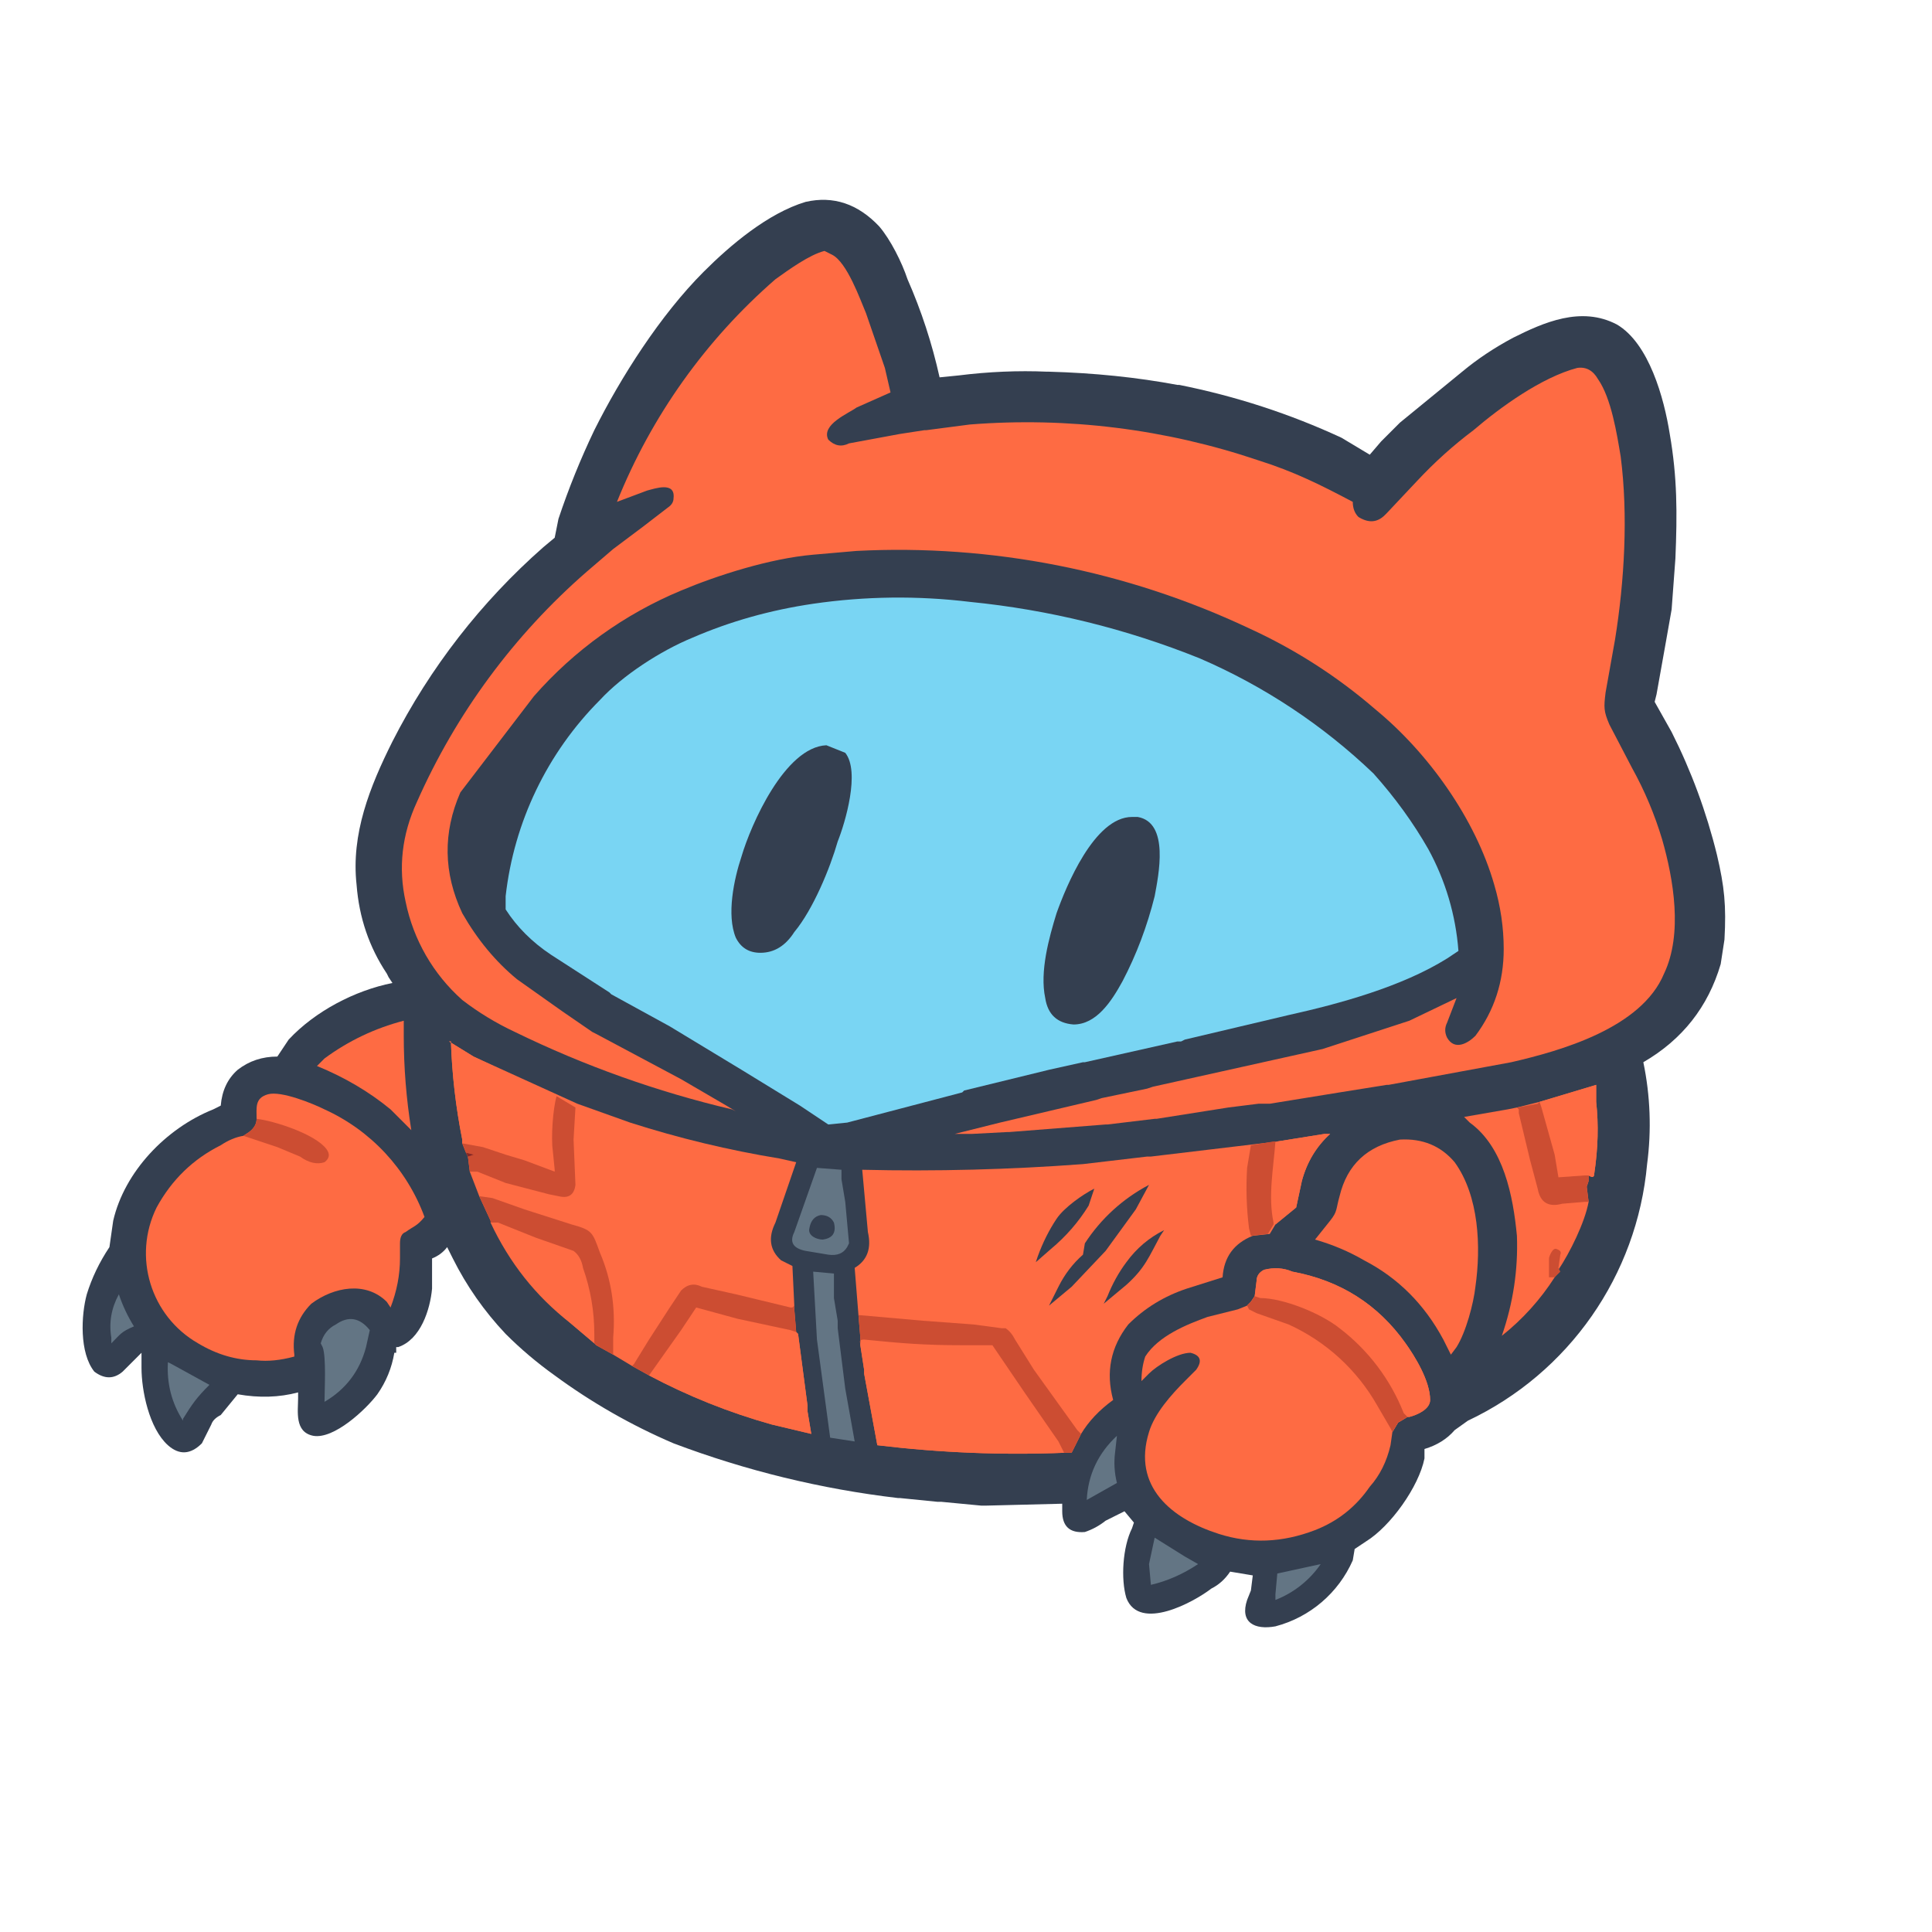
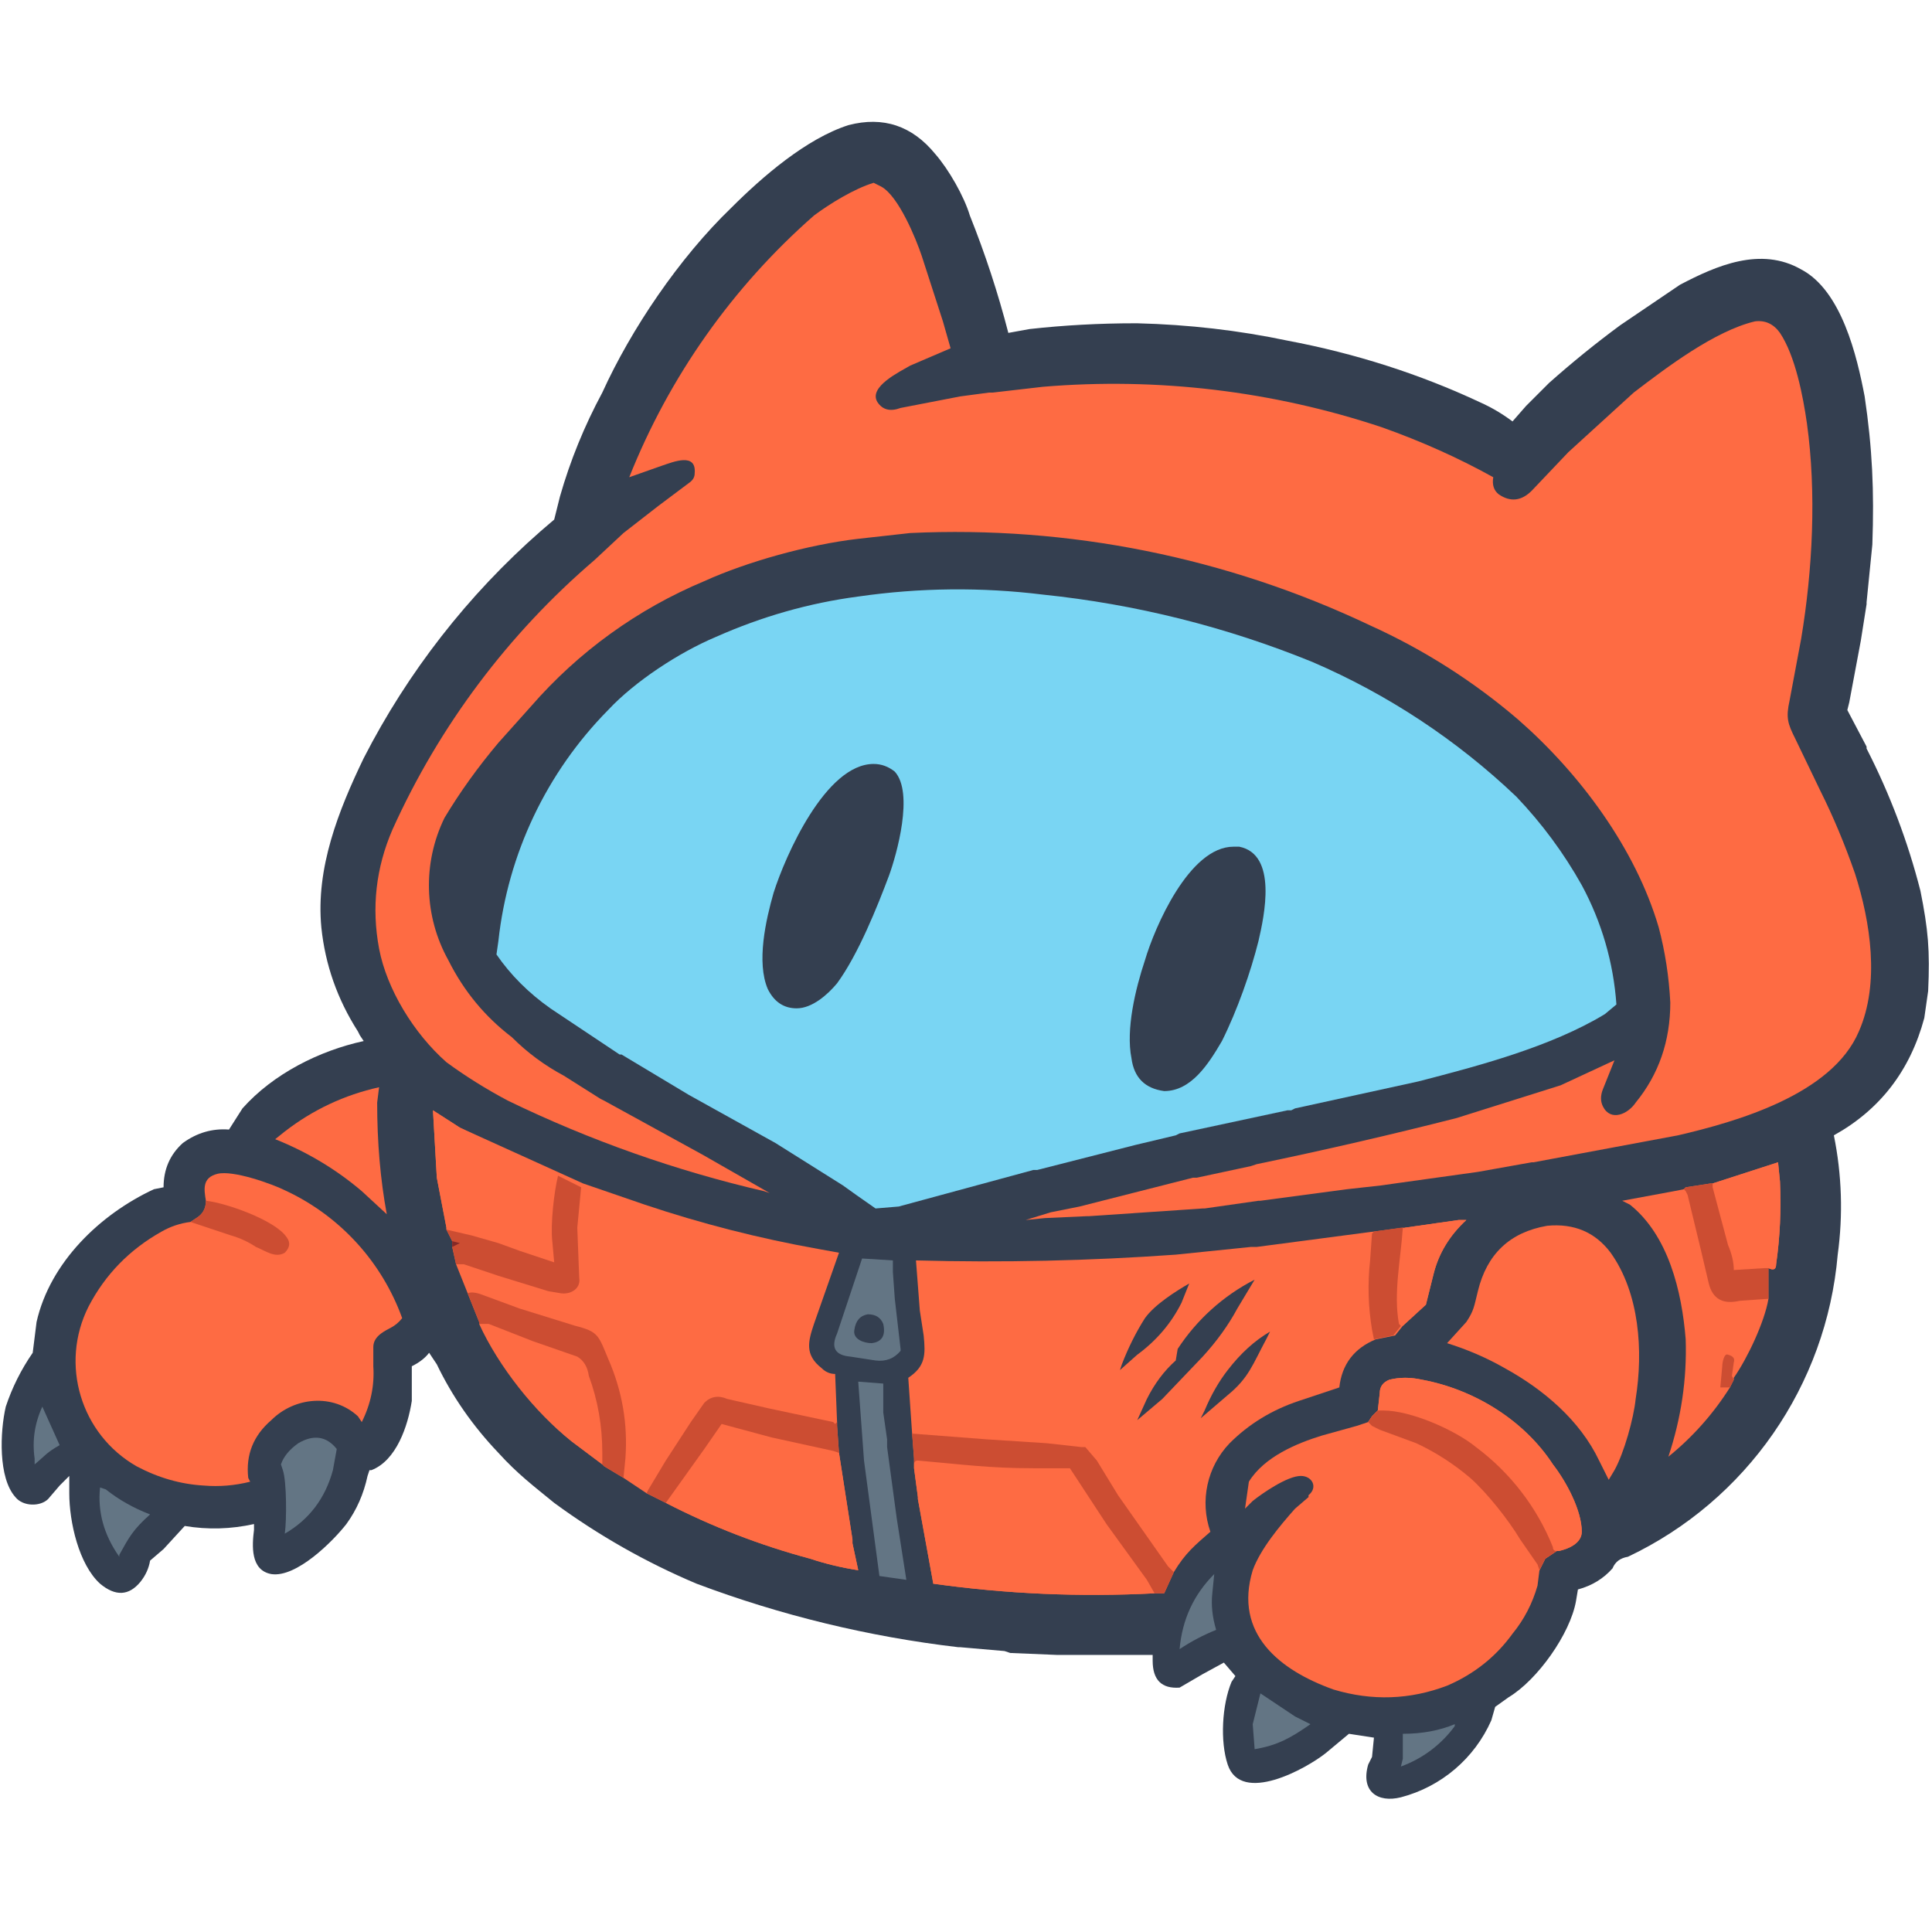
- <svg xmlns="http://www.w3.org/2000/svg" width="1024" height="1024" viewBox="0 0 1024 1024">
-   <clipPath id="cl_7">
+ <svg xmlns="http://www.w3.org/2000/svg" width="1024" height="1024" viewBox="8 14 1004 1004">
+   <clipPath id="cl_3">
    <path d="M0 0h1024v1024H0z" />
  </clipPath>
-   <g clip-path="url(#cl_7)">
-     <clipPath id="cl_8">
-       <path d="M-3 19h1031v985H-3z" />
+   <g clip-path="url(#cl_3)">
+     <clipPath id="cl_4">
+       <path d="M0 68h1024v888H0z" />
    </clipPath>
-     <g clip-path="url(#cl_8)">
-       <path fill="#343f50" d="m294 285 2-10q8-24 19-47c14-28 35-61 58-84 14-14 34-31 54-37q22-5 39 13c6 7 12 19 15 28q11 25 17 52l10-1q24-3 47-2h1q36 1 68 7h1q45 9 86 28l15 9 6-7 10-10 33-27q12-10 27-18c16-8 36-17 55-7 17 10 25 39 28 58 4 23 4 42 3 66l-2 27-3 17-5 28-1 4 9 16a307 307 0 0 1 24 65c4 17 5 27 4 45l-2 13q-10 34-41 52a161 161 0 0 1 2 54 167 167 0 0 1-95 136l-7 5q-6 7-16 10v5c-3 15-18 36-31 44l-6 4-1 6a62 62 0 0 1-41 35c-11 2-19-2-15-14l2-5 1-8-12-2q-4 6-10 9c-9 7-38 23-45 5-3-10-2-27 3-37l1-3-5-6-10 5q-5 4-11 6-12 1-12-11v-4l-40 1h-3l-21-2h-2l-20-2h-1a502 502 0 0 1-119-29 316 316 0 0 1-63-36q-14-10-26-22-17-18-28-40l-3-6q-3 4-8 6v16c-1 11-6 27-18 31h-1v3h-1q-2 12-9 22c-6 8-23 24-34 22-10-2-8-13-8-20v-3q-15 4-32 1l-9 11q-4 2-5 5l-5 10q-9 9-18 1c-10-9-14-29-14-41v-8l-4 4-6 6q-7 6-15 0c-8-10-7-30-4-41q4-13 12-25l2-14c6-26 28-49 53-59l4-2q1-12 9-19 9-7 21-7l6-9c14-15 35-26 55-30l-2-3-1-2q-14-21-16-47c-3-27 7-52 19-76a347 347 0 0 1 80-103z" />
-       <path fill="#79d5f3" d="M268 482v-7a175 175 0 0 1 50-104c12-13 32-26 49-33q30-13 64-18a314 314 0 0 1 83-1 443 443 0 0 1 122 30 312 312 0 0 1 92 61q17 19 29 40a133 133 0 0 1 16 54l-6 4c-24 15-57 24-84 30l-55 13-2 1h-2l-49 11h-1l-18 4-45 11-1 1-61 16-10 1-9-6-6-4-31-19-38-23-31-17-1-1-31-20q-15-10-24-24" />
-       <path fill="#343f50" d="M600 433h3c17 3 11 31 9 42q-6 24-17 45c-6 11-14 23-26 23q-13-1-15-14c-3-14 2-32 6-45 5-14 20-51 40-51m-162-38 10 4c8 10 0 37-4 47-4 14-13 36-23 48q-7 11-18 11-9 0-13-8c-5-12-1-31 3-43 5-17 23-58 45-59" />
-       <path fill="#fe6b43" d="m437 133 4 2c8 4 15 24 18 31l10 29 3 13-18 8c-4 3-19 9-15 17q5 5 11 2l27-5 13-2h1l23-3a383 383 0 0 1 153 19c19 6 33 13 50 22q0 5 3 8 8 5 14-1l1-1 16-17q14-15 30-27c14-12 36-28 55-33q7-1 11 6c7 10 10 29 12 41 4 31 2 66-3 97l-5 28c-1 8-1 10 2 17l12 23q10 18 16 38c6 21 11 50 1 71-12 29-55 41-81 47l-65 12h-1l-25 4-37 6h-6l-16 2-38 6h-1l-25 3h-1l-51 4h-1l-19 1h-9l12-3 12-3 51-12 3-1 24-5 3-1 90-20 46-15 25-12-5 13q-2 4 0 8c4 7 11 3 15-1q15-20 15-46 0-17-5-34c-10-35-35-70-63-93a280 280 0 0 0-67-43 436 436 0 0 0-208-41l-23 2c-23 2-51 11-70 19a212 212 0 0 0-78 56l-39 51q-14 32 1 64 12 21 29 35l24 17 16 11 2 1 45 24 24 14 5 3-2-1a549 549 0 0 1-115-41q-15-7-28-17a95 95 0 0 1-30-52q-6-27 6-53a349 349 0 0 1 90-122l14-12 16-12 13-10q3-2 3-5c1-9-10-5-14-4l-16 6a309 309 0 0 1 84-118c7-5 18-13 26-15m240 472 25-4h3q-11 10-15 25l-3 14-11 9-3 5-9 1q-15 6-16 22l-19 6q-18 6-31 19-14 18-8 40-11 8-17 18l-5 10h-4q-49 2-99-4l-7-38v-2l-2-13v-4l-1-12-2-25q10-6 7-19l-1-11-2-22a1193 1193 0 0 0 117-3l34-4h2z" />
-       <path fill="#fe6b43" d="M456 712q0-2 2-2c20 2 32 3 52 3h16l17 25 18 26 3 6q-49 2-99-4l-7-38v-2l-2-13z" />
-       <path fill="#cc4d32" d="m455 697 34 3 27 2 15 2h2q3 2 5 6l10 16 23 32 2 2-5 10h-4l-3-6-18-26-17-25h-16c-20 0-32-1-52-3q-3 0-2 2v-3z" />
-       <path fill="#fe6b43" d="m677 605 25-4h3q-11 10-15 25l-3 14-11 9v-1c-3-14 0-29 1-43" />
-       <path fill="#cc4d32" d="m663 607 12-2h1c-1 14-4 29-1 43v1l-3 5-9 1-1-4q-2-16-1-32z" />
-       <path fill="#343f50" d="m574 665 1-6a91 91 0 0 1 34-31l-7 13-16 22-18 19-12 10 5-10q5-10 13-17m-25 4 1-3q4-11 10-20c4-6 14-13 20-16l-3 9q-8 13-20 23zm36 22 2-4q4-10 10-18 8-11 20-17l-2 3c-6 11-8 17-18 26z" />
-       <path fill="#fe6b43" d="m238 552 13 8 55 25 28 10a550 550 0 0 0 79 19l9 2-11 32q-6 12 3 20l6 3 1 21v2l1 12 1 1 5 38v3l2 12-21-5a326 326 0 0 1-65-26l-9-5-10-6-9-5-1-1-13-11a158 158 0 0 1-42-54l-6-13-5-13-1-8-1-2-2-5v-2a319 319 0 0 1-6-52" />
-       <path fill="#fe6b43" d="m369 693 22 6 28 6 3 1 1 1 5 38v3l2 12-21-5a326 326 0 0 1-65-26l2-3 15-21zM238 552l13 8 44 21c-2 7-3 22-2 29l1 10v1l-16-6-10-3-12-4-11-2v-2a319 319 0 0 1-6-52m21 96h4l20 8 20 7q4 3 5 9a113 113 0 0 1 6 40l-13-11q-27-21-42-53" />
-       <path fill="#cc4d32" d="m254 634 7 1 17 6 25 8c11 3 11 4 15 15q9 21 7 45v9l-9-5-1-1v-5q0-18-6-35-1-6-5-9l-20-7-20-8h-4v-1zm81 90 1-1 8-13 11-17 6-9q5-5 11-2l18 4 29 7h1l1-1v2l1 12-3-1-28-6-22-6-8 12-17 24zm-40-143 10 6-1 17 1 24q-1 8-9 6l-5-1-23-6-15-6h-4l-1-8-1-2-2-5 11 2 12 4 10 3 16 6v-1l-1-10c-1-7 0-22 2-29" />
-       <path fill="#852927" d="m247 611 4 1-3 1z" />
-       <path fill="#fe6b43" d="m665 687 1-8q0-4 4-6 8-2 15 1 38 7 60 38c5 7 13 20 13 30 0 5-7 8-11 9h-1l-5 3-3 5-1 7q-3 13-11 22-11 16-29 23-26 10-51 2c-25-8-46-25-37-54 3-10 12-20 19-27l6-6q5-7-3-9c-7 0-18 7-22 11l-4 4q0-7 2-13c7-11 22-17 33-21l16-4 5-2 2-2z" />
-       <path fill="#fe6b43" d="m665 687 1-8q0-4 4-6 8-2 15 1 38 7 60 38c5 7 13 20 13 30 0 5-7 8-11 9h-1l-5 3-3 5-1-2-7-12a103 103 0 0 0-47-43l-17-6-4-2-1-2 2-2z" />
-       <path fill="#cc4d32" d="m661 692 2-2 2-3 3 1c12 0 32 8 42 16a105 105 0 0 1 34 45l2 2-5 3-3 5-1-2-7-12a103 103 0 0 0-47-43l-17-6-4-2z" />
-       <path fill="#fe6b43" d="M136 593c0-6-1-11 6-13s24 5 30 8a101 101 0 0 1 53 57c-4 5-6 5-10 8q-3 1-3 6v8q0 13-5 26l-2-3c-11-11-28-8-40 1q-11 11-9 27v1q-11 3-20 2-16 0-31-9a55 55 0 0 1-22-72q12-22 34-33 6-4 12-5l3-2q4-3 4-7" />
-       <path fill="#cc4d32" d="M136 593c9 1 31 8 37 16q3 4-1 7-6 2-13-3l-12-5-15-5-3-1 3-2q4-3 4-7" />
-       <path fill="#fe6b43" d="m697 657 8-10c4-5 3-6 5-13q6-25 32-30 18-1 29 12c13 18 14 45 11 66-1 9-5 24-10 32l-3 4-4-8q-15-28-42-42-12-7-26-11m119-73 30-9v9q2 18-1 38 0 3-3 1v3l-1 3 1 8c-2 11-10 27-16 36v1l-2 3a127 127 0 0 1-28 31q9-26 8-53c-2-21-7-47-25-60l-3-3 23-4 5-1z" />
-       <path fill="#fe6b43" d="m816 584 30-9v9q2 18-1 38 0 3-3 1h-2l-14 1-2-12-7-25z" />
-       <path fill="#cc4d32" d="m804 587 11-2 1-1 1 3 7 25 2 12 14-1h2v3l-1 3 1 8h-2l-12 1q-11 3-13-8l-4-15-6-25v-2zm20 90h-3v-10c0-1 2-6 4-5q3 1 2 3l-1 7 1 2z" />
-       <path fill="#fe6b43" d="m168 565 4-4q19-14 42-20v8q0 25 4 50l-11-11q-17-14-39-23" />
-       <path fill="#637584" d="m433 619 13 1v5l2 12 2 22-1 2q-3 5-10 4l-12-2q-10-2-6-10z" />
-       <path fill="#343f50" d="M435 644q5 0 7 4 2 8-6 9c-3 0-8-2-7-6q1-6 6-7" />
-       <path fill="#637584" d="m431 674 11 1v13l2 12v4l4 32 5 28-13-2-7-52zm-261 38q2-7 8-10 10-7 18 3l-2 9q-5 19-22 29c0-6 1-24-1-29zm442 103 16 10 7 4q-12 8-25 11l-1-11zM89 722l2 1 20 11c-7 7-9 10-14 18v1q-9-14-8-31m487 73q1-20 16-34l-1 9q-1 8 1 16zm101 39 23-5a52 52 0 0 1-24 19v-3zM63 686q3 9 8 17c-7 3-7 4-12 9v-3q-2-12 4-23" />
+     <g clip-path="url(#cl_4)">
+       <path fill="#343f50" d="m296 284 3-12q8-28 22-54c15-33 40-70 67-96 16-16 39-36 61-43q27-7 45 15c7 8 15 22 18 32q12 30 20 61l11-2q27-3 55-3h1q40 1 78 9 53 10 100 32 9 4 17 10l7-8 12-12q18-16 37-30l31-21c19-10 42-20 63-8 21 11 29 45 33 66 4 27 5 49 4 77l-3 30v1l-3 19-6 32-1 4 10 19v1a354 354 0 0 1 28 74c4 20 5 31 4 52l-2 14q-11 41-47 61a185 185 0 0 1 2 62 192 192 0 0 1-109 157q-6 1-8 6-7 8-18 11l-1 6c-3 17-20 41-35 50l-7 5-2 7a71 71 0 0 1-47 40c-12 3-21-3-17-17l2-4 1-10-13-2-12 10c-10 8-44 27-51 6-4-12-3-31 2-43l2-3-6-7-11 6-12 7q-14 1-14-14v-3h-50l-24-1-3-1-23-2h-1a577 577 0 0 1-136-33 364 364 0 0 1-74-42c-11-9-19-15-29-26q-20-21-32-46l-4-6q-3 4-9 7v18c-2 13-8 31-21 36h-1l-1 3q-3 14-11 25c-7 9-26 28-39 26-11-2-10-15-9-23v-3q-18 4-36 1l-11 12-7 6q-1 6-5 11-9 11-21 1c-11-10-16-32-16-47v-9l-5 5-6 7c-4 4-13 4-17-1-9-10-8-34-5-47q5-15 14-28l2-16c7-31 33-56 61-69l5-1q0-14 10-23 11-8 24-7l7-11c16-18 40-30 63-35l-2-3-1-2q-16-25-19-54c-3-31 9-61 22-88a399 399 0 0 1 92-118z" />
+       <path fill="#79d5f3" d="m266 510 1-7a202 202 0 0 1 57-120c14-15 37-30 56-38q36-16 74-21a361 361 0 0 1 96-1 510 510 0 0 1 140 35 360 360 0 0 1 106 70q20 21 34 46a153 153 0 0 1 18 62l-6 5c-28 17-66 27-97 35l-64 14-2 1h-2l-56 12-2 1-21 5-51 13h-2l-70 19-12 1-10-7-7-5-35-22-45-25-35-21h-1l-36-24q-17-12-28-28" />
+       <path fill="#343f50" d="M649 454h3c20 4 13 36 10 49-4 16-11 36-19 52-7 12-16 26-30 26q-15-2-17-17c-3-15 2-36 7-51 5-17 23-59 46-59m-187-43q6 0 11 4c10 11 1 43-3 54-6 16-16 41-27 56-5 6-13 13-21 13q-10 0-15-10c-6-14-1-36 3-50 6-19 27-67 52-67" />
+       <path fill="#fe6b43" d="m462 109 4 2c9 5 18 27 21 36l11 34 4 14-21 9c-5 3-22 11-17 19q4 6 12 3l31-6 15-2h2l26-3a441 441 0 0 1 176 21q31 11 58 26-1 6 3 9 9 6 17-2l19-20 34-31c17-13 42-32 63-37q8-1 13 6c8 12 12 33 14 47 5 36 3 76-3 112l-6 32c-2 9-1 12 3 20l13 27q10 20 18 43c8 25 13 57 2 82-14 33-64 47-94 54l-75 14h-1l-28 5-43 6-7 1-18 2-45 6h-1l-28 4h-1l-59 4h-1l-22 1-10 1 13-4 15-3 59-15h2l28-6 3-1q53-11 104-24l54-17 28-13-6 15q-2 5 0 9c4 8 13 4 17-2q18-22 18-52-1-20-6-39c-12-41-41-80-73-108a322 322 0 0 0-77-49 502 502 0 0 0-239-48l-27 3c-26 3-58 12-80 22a244 244 0 0 0-90 65l-17 19q-16 19-28 39a80 80 0 0 0 2 74q12 24 33 40 12 12 27 20l19 12 2 1 51 28 28 16 7 4-3-1a632 632 0 0 1-133-47q-17-9-32-20c-17-15-31-38-35-59q-6-32 7-62a402 402 0 0 1 105-140l15-14 18-14 16-12q3-2 3-5c1-11-11-6-17-4l-17 6a356 356 0 0 1 96-136c8-6 21-14 31-17m276 543 28-4h4q-13 12-17 28l-4 16-12 11-4 5-10 2q-17 7-19 25l-21 7q-21 7-36 22a45 45 0 0 0-10 46c-8 7-13 11-19 21l-5 11h-5q-58 3-115-5l-8-44v-1l-2-15v-5l-1-13-2-29c9-6 9-12 8-22l-2-13-2-26a1374 1374 0 0 0 135-3l39-4h3l76-10z" />
+       <path fill="#fe6b43" d="M483 775q0-2 2-2c23 2 37 4 60 4h19l19 29 21 29 4 7q-58 3-115-5l-8-44v-1l-2-15z" />
+       <path fill="#cc4d32" d="m482 759 39 3 31 2 18 2h2l6 7 11 18 26 37 3 3-5 11h-5l-4-7-21-29-19-29h-19c-23 0-37-2-60-4q-2 0-2 2v-3z" />
+       <path fill="#fe6b43" d="m738 652 28-4h4q-13 12-17 28l-4 16-12 11-1-1c-3-16 1-34 2-50" />
+       <path fill="#cc4d32" d="m722 654 14-2h1c-1 16-5 34-2 50l1 1-4 5-10 2-1-5q-3-18-1-36l1-14z" />
+       <path fill="#343f50" d="m619 721 1-6a105 105 0 0 1 40-36l-9 15q-7 13-18 25l-21 22-13 11 5-11q6-12 15-20m-29 5 1-3q5-13 12-24c5-7 16-14 23-18l-4 10q-8 16-23 27zm42 25 2-4q5-12 12-21 10-13 22-20l-2 4c-7 13-9 20-20 29z" />
+       <path fill="#fe6b43" d="m233 591 14 9 64 29 32 11a633 633 0 0 0 90 23l11 2-13 37c-3 9-5 16 4 23q3 3 7 3l1 25v2l1 14 7 45v2l3 14q-13-2-25-6a375 375 0 0 1-75-29l-10-5-12-8-10-6-1-1-16-12a181 181 0 0 1-48-62l-6-15-6-15-2-9v-3l-3-6v-1l-5-26z" />
+       <path fill="#fe6b43" d="m383 754 26 7 32 7 3 1 7 45v2l3 14q-13-2-25-6a375 375 0 0 1-75-29l3-3 17-25zM233 591l14 9 51 25c-2 8-4 25-3 34l1 11-18-6-11-4-14-4-13-3v-1l-5-26zm24 111h5l23 9 23 8q5 3 6 10a130 130 0 0 1 7 46l-16-12c-19-15-38-39-48-61" />
+       <path fill="#cc4d32" d="M251 686q3-1 8 1l19 7 29 9c12 3 12 5 17 17q11 25 9 52l-1 10-10-6-1-1v-6q0-21-7-40-1-7-6-10l-23-8-23-9h-5v-1zm93 104 1-2 9-15 13-20 7-10q5-5 12-2l22 5 33 7 1 1 1-1v2l1 14-3-1-32-7-26-7-9 13-20 28zm-46-165 12 6-2 21 1 26c1 6-5 9-10 8l-6-1-26-8-18-6h-4l-2-9v-3l-3-6 13 3 14 4 11 4 18 6-1-11c-1-9 1-26 3-34" />
+       <path fill="#852927" d="m243 659 4 1-4 2z" />
+       <path fill="#fe6b43" d="m724 747 1-9q0-5 5-7 8-2 17 0c27 5 53 21 68 44 7 9 15 24 15 35 0 6-7 9-12 10h-1l-6 4-3 6-1 8q-4 14-13 25-13 18-34 27-29 11-59 2c-28-10-52-29-42-62 4-11 14-23 22-32l7-6v-1c5-4 2-10-4-10-7 0-20 9-25 13l-4 4 2-14c8-13 25-20 38-24l18-5 6-2 2-3z" />
+       <path fill="#fe6b43" d="m724 747 1-9q0-5 5-7 8-2 17 0c27 5 53 21 68 44 7 9 15 24 15 35 0 6-7 9-12 10h-1l-6 4-3 6-1-3-9-13c-6-10-17-24-26-32q-13-11-28-18l-19-7-4-2-2-2 2-3z" />
+       <path fill="#cc4d32" d="m719 753 2-3 3-3h3c14 0 37 10 48 19a121 121 0 0 1 40 52q0 2 2 2l-6 4-3 6-1-3-9-13c-6-10-17-24-26-32q-13-11-28-18l-19-7-4-2z" />
+       <path fill="#fe6b43" d="M115 638c-1-6-2-12 6-14s28 5 36 9a117 117 0 0 1 60 66c-4 5-7 5-11 8q-4 3-4 7v10q1 15-6 29l-2-3c-13-12-33-10-45 2q-14 12-12 30l1 2q-12 3-24 2-18-1-35-10a63 63 0 0 1-25-83q13-25 38-39 7-4 15-5l3-2q5-3 5-9" />
+       <path fill="#cc4d32" d="M115 638c10 1 36 10 42 19q3 4-1 8c-5 3-10-1-15-3q-6-4-13-6l-18-6-3-1 3-2q5-3 5-9" />
+       <path fill="#fe6b43" d="m760 712 10-11c4-6 4-8 6-16q7-29 36-34 21-2 33 14c15 21 17 51 13 76-1 10-6 28-11 37l-3 5-5-10c-10-21-29-37-49-48q-14-8-30-13m138-83 34-11 1 10q1 22-2 43 0 4-4 2v16c-2 12-11 31-18 41v1l-2 4a147 147 0 0 1-32 36q10-30 9-61c-2-25-9-54-29-70l-4-2 27-5 5-1 1-1 13-2z" />
+       <path fill="#fe6b43" d="m898 629 34-11 1 10q1 22-2 43 0 4-4 2h-2l-16 1q0-6-3-13l-8-30z" />
+       <path fill="#cc4d32" d="m883 632 1-1 13-2h1v2l8 30q3 7 3 13l16-1h2v16h-1l-14 1q-13 3-16-9l-4-17-7-29-1-2zm24 103h-5l1-11c0-2 1-7 3-6q4 1 3 4l-1 7 1 2z" />
+       <path fill="#fe6b43" d="m151 606 5-4q22-17 49-23l-1 8q0 31 5 58l-13-12q-20-17-45-27" />
+       <path fill="#637584" d="m456 668 16 1v6l1 14 3 26v1q-5 6-13 5l-13-2q-12-1-7-12z" />
+       <path fill="#343f50" d="M459 697q6 0 8 5 2 9-6 10c-4 0-10-2-9-7q1-7 7-8" />
+       <path fill="#637584" d="m454 732 13 1v15l2 14v4l5 37 5 32-14-2-8-60zm-300 43q2-6 9-11 12-7 20 3l-2 11q-6 22-25 33c1-7 1-27-1-33zm509 119 18 12 8 4c-10 7-17 11-29 13l-1-13zM60 787l3 1q10 8 23 13c-9 8-11 12-16 21v1q-12-17-10-36m561 84q2-23 18-39l-1 10q-1 9 2 19-10 4-19 10m116 44q15 0 27-5v1a60 60 0 0 1-28 21l1-4zM30 745l9 20c-7 4-7 5-13 10v-3q-2-14 4-27" />
    </g>
  </g>
</svg>
